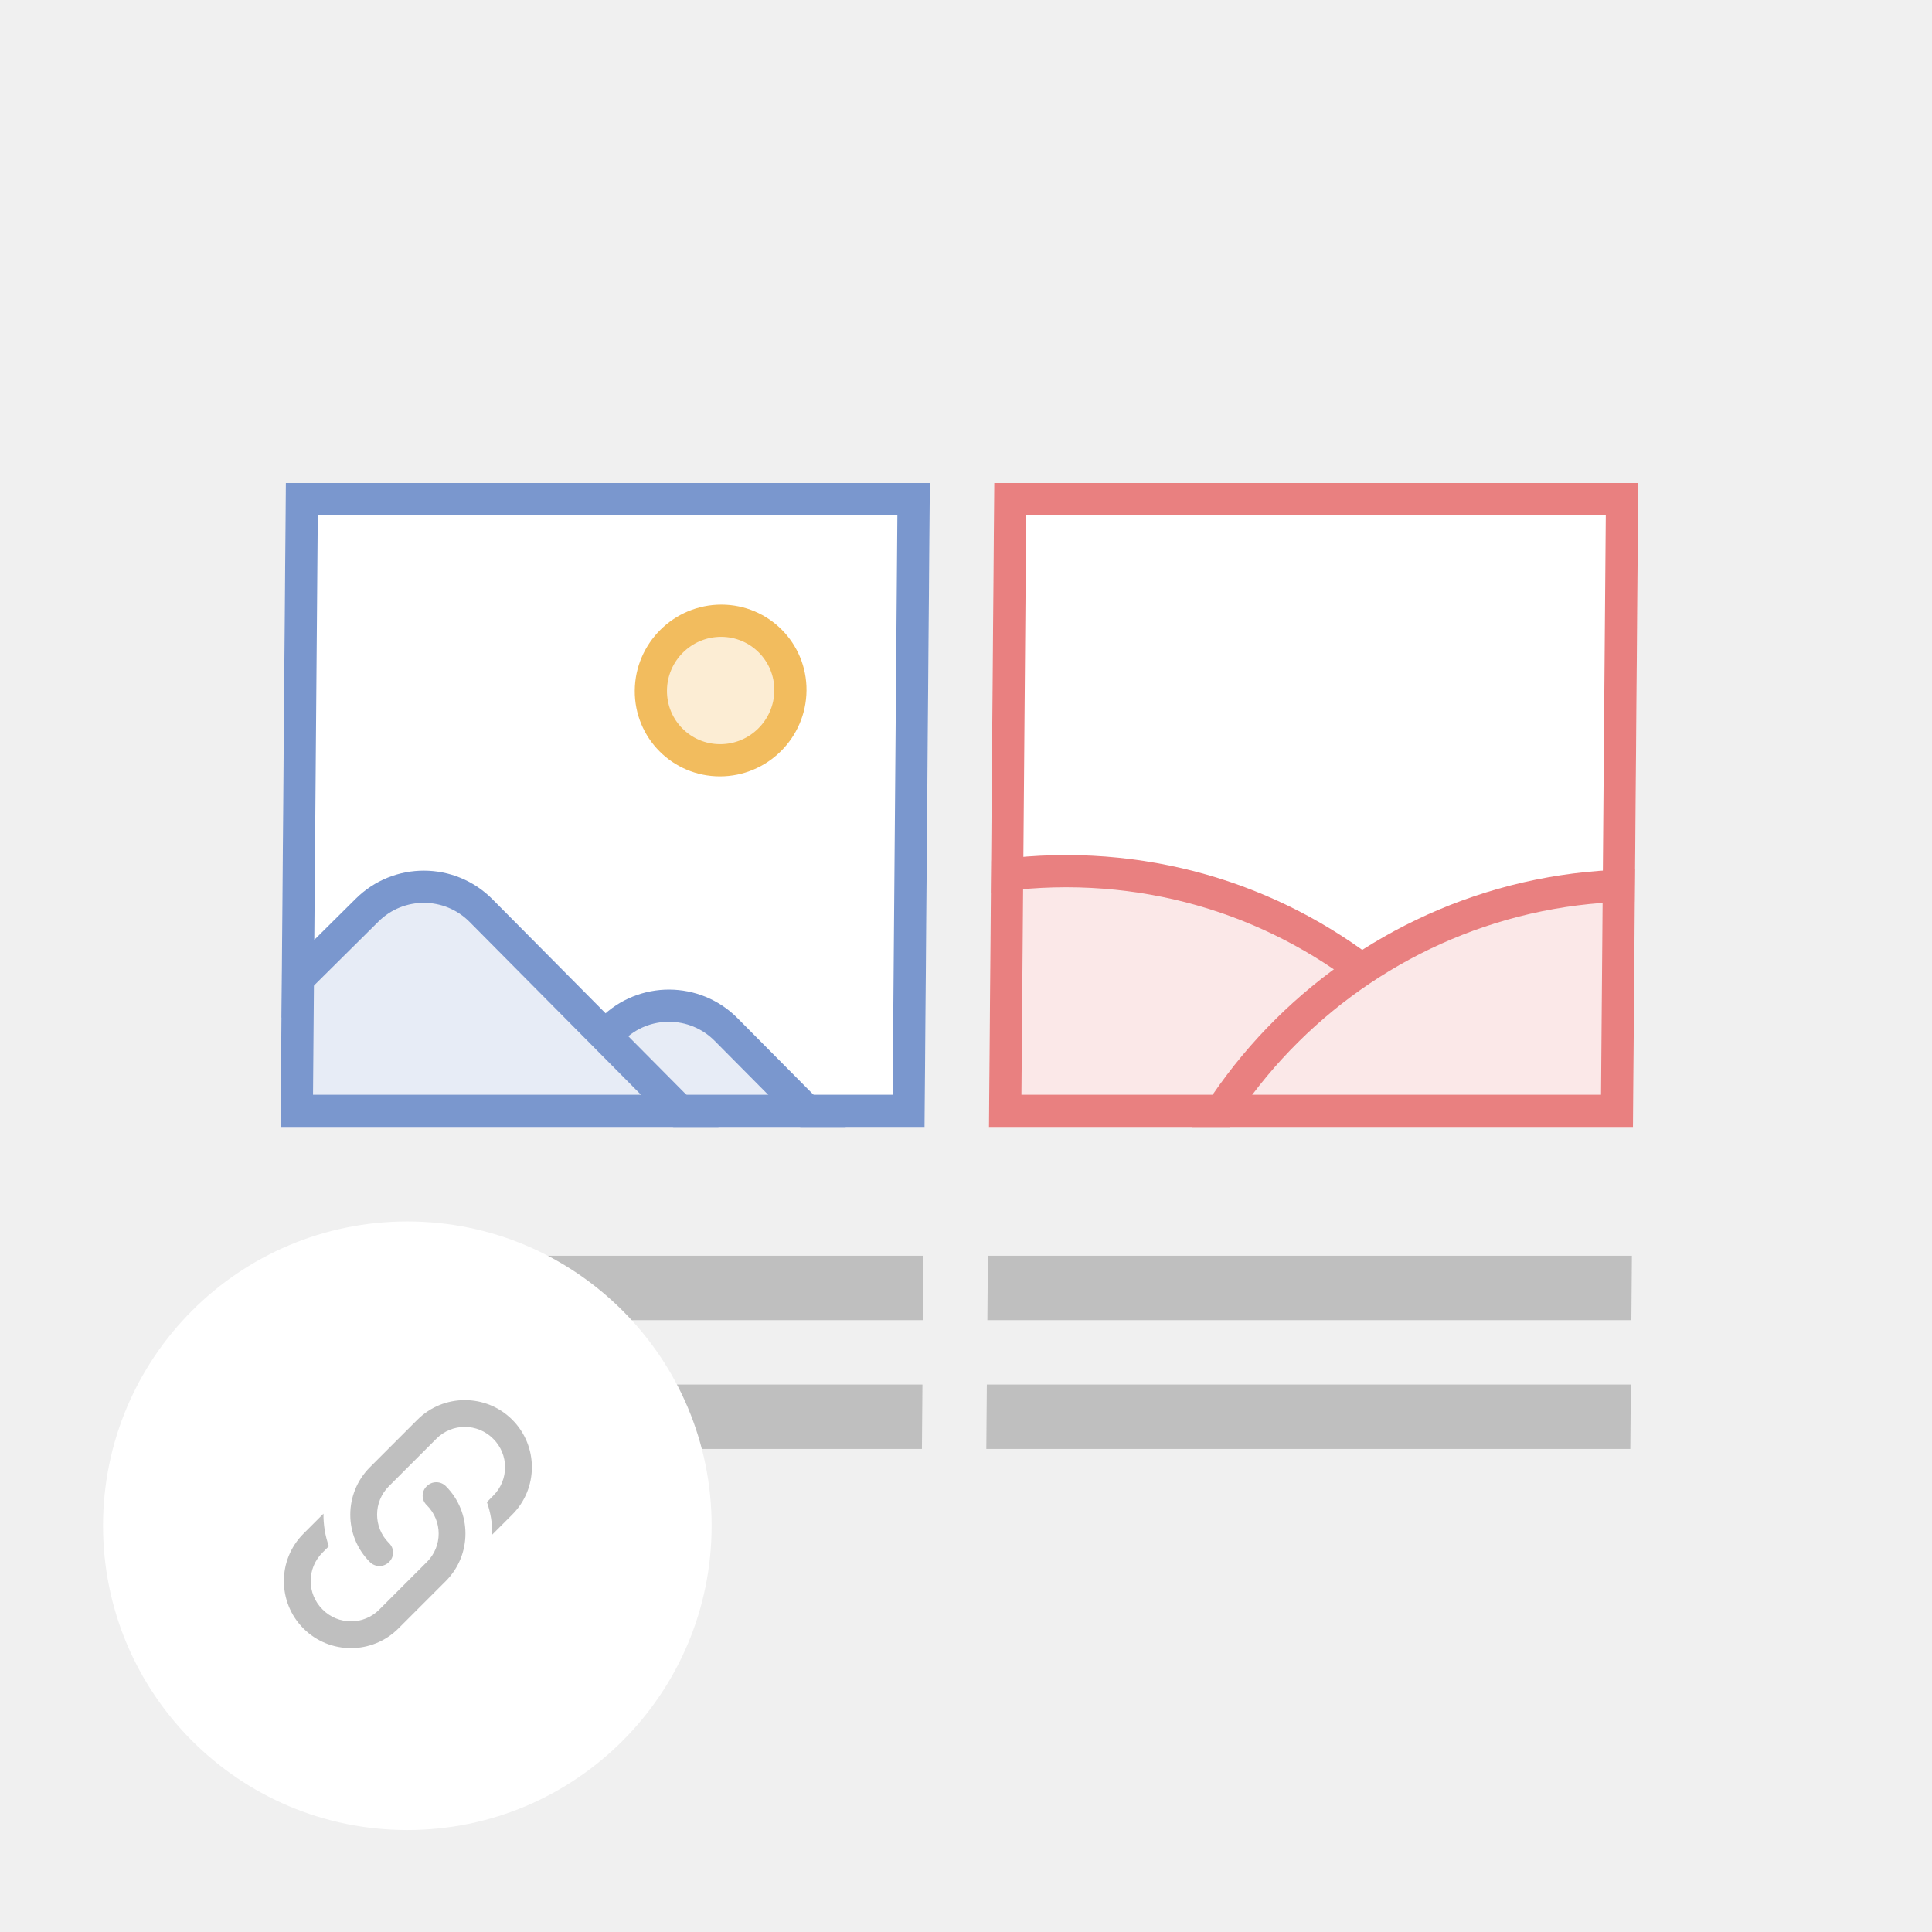
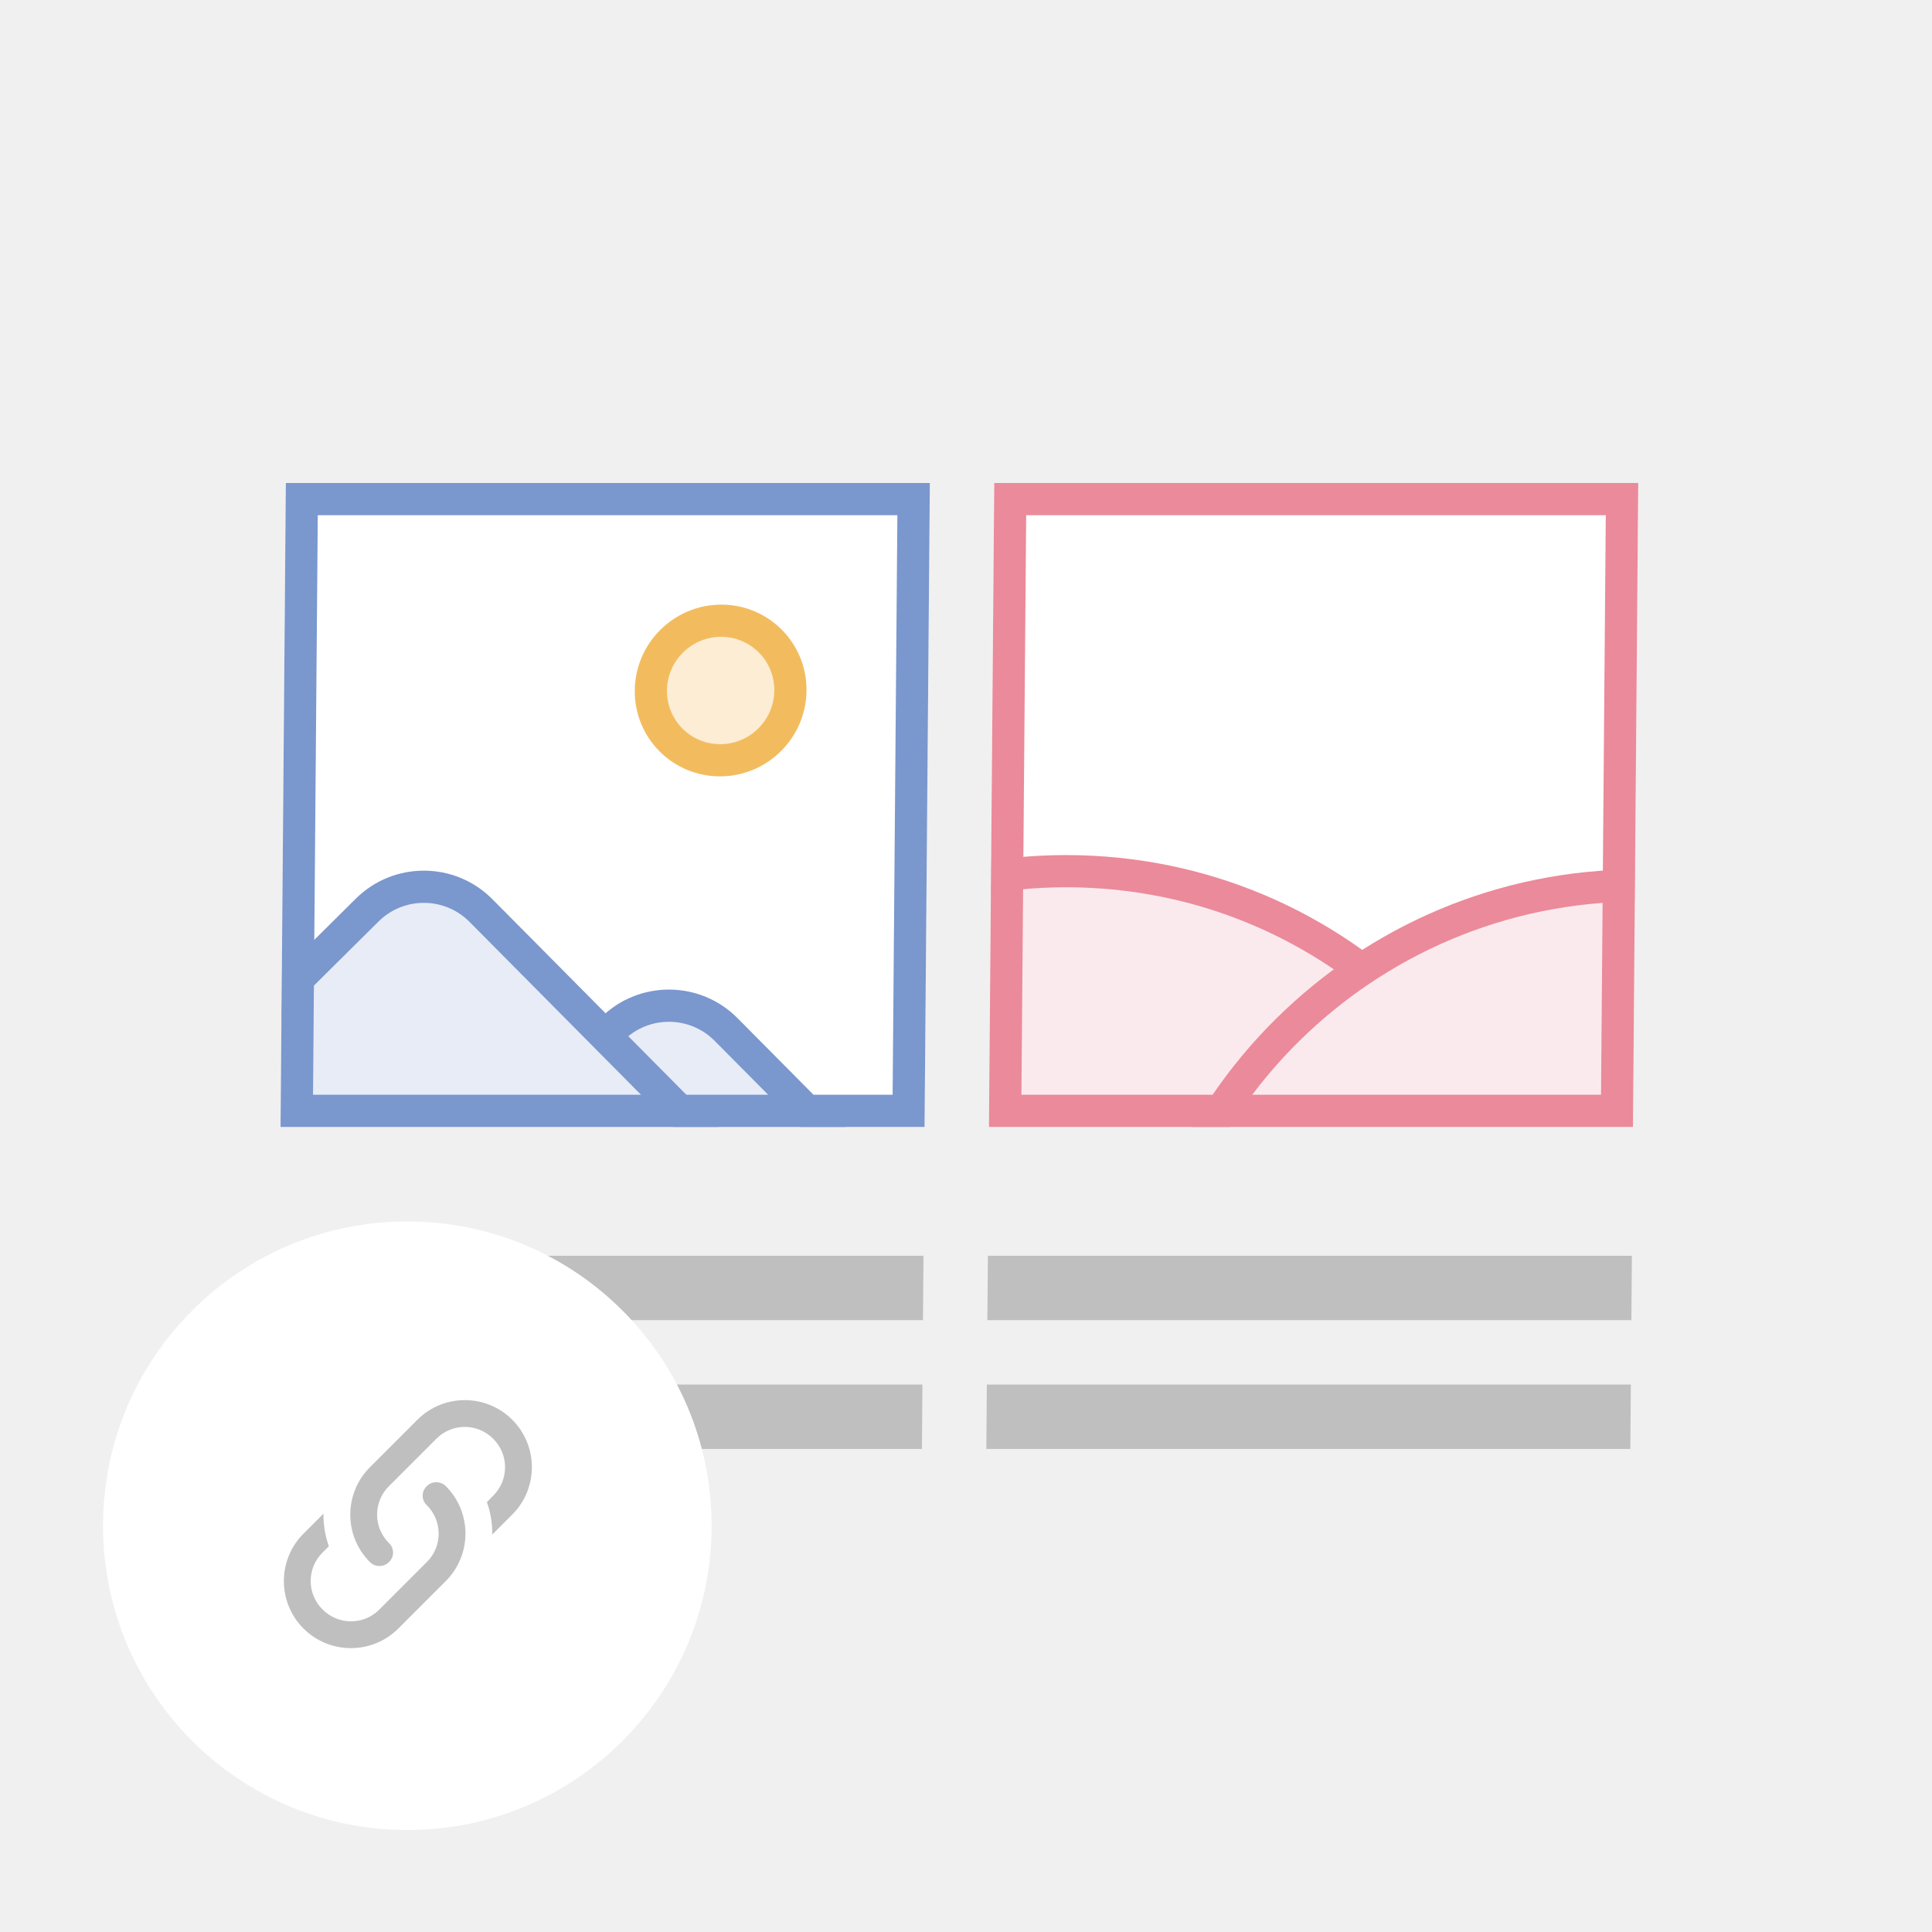
<svg xmlns="http://www.w3.org/2000/svg" width="60" height="60" viewBox="0 0 60 60" fill="none">
  <g clip-path="url(#clip0_2786_3930)">
    <g clip-path="url(#clip1_2786_3930)">
      <rect width="20" height="20" transform="matrix(1 0 -0.00820296 0.999966 30.877 14.9995)" fill="white" />
      <mask id="mask0_2786_3930" style="mask-type:alpha" maskUnits="userSpaceOnUse" x="30" y="14" width="21" height="21">
        <rect x="0.496" y="0.5" width="19" height="19" transform="matrix(1 0 -0.00820296 0.999966 30.8811 14.9995)" fill="#F8F8F8" stroke="#B8B8B8" />
      </mask>
      <g mask="url(#mask0_2786_3930)">
-         <path d="M48.374 42.443C48.304 50.942 41.358 57.831 32.859 57.831C24.36 57.831 17.527 50.942 17.596 42.443C17.666 33.944 24.612 27.055 33.111 27.055C41.611 27.055 48.444 33.944 48.374 42.443Z" fill="#FBE8E8" stroke="#E98080" />
-         <path d="M66.148 42.887C66.079 51.386 59.132 58.276 50.633 58.276C42.134 58.276 35.301 51.386 35.37 42.887C35.44 34.389 42.386 27.499 50.886 27.499C59.385 27.499 66.218 34.389 66.148 42.887Z" fill="#FBE8E8" stroke="#E98080" />
+         <path d="M48.374 42.443C48.304 50.942 41.358 57.831 32.859 57.831C24.36 57.831 17.527 50.942 17.596 42.443C17.666 33.944 24.612 27.055 33.111 27.055C41.611 27.055 48.444 33.944 48.374 42.443Z" fill="#fbeaed" stroke="#eb8a9a" />
+         <path d="M66.148 42.887C66.079 51.386 59.132 58.276 50.633 58.276C42.134 58.276 35.301 51.386 35.37 42.887C35.44 34.389 42.386 27.499 50.886 27.499C59.385 27.499 66.218 34.389 66.148 42.887Z" fill="#fbeaed" stroke="#eb8a9a" />
      </g>
-       <rect x="0.496" y="0.5" width="19" height="19" transform="matrix(1 0 -0.00820296 0.999966 30.8811 14.9995)" stroke="#E98080" />
+       <rect x="0.496" y="0.5" width="19" height="19" transform="matrix(1 0 -0.00820296 0.999966 30.8811 14.9995)" stroke="#eb8a9a" />
      <rect width="20" height="2" transform="matrix(1 0 -0.00820296 0.999966 30.6801 38.999)" fill="#BFBFBF" />
      <rect width="20" height="2" transform="matrix(1 0 -0.00820296 0.999966 30.6473 42.9985)" fill="#BFBFBF" />
    </g>
    <g clip-path="url(#clip2_2786_3930)">
      <rect width="20" height="20" transform="matrix(1 0 -0.00820296 0.999966 8.87695 14.9995)" fill="white" />
      <mask id="mask1_2786_3930" style="mask-type:alpha" maskUnits="userSpaceOnUse" x="8" y="14" width="21" height="21">
        <rect x="0.496" y="0.5" width="19" height="19" transform="matrix(1 0 -0.00820296 0.999966 8.88105 14.9995)" fill="#F8F8F8" stroke="#B8B8B8" />
      </mask>
      <g mask="url(#mask1_2786_3930)">
        <circle cx="2.667" cy="2.667" r="2.167" transform="matrix(1 0 -0.00820296 0.999966 19.7349 18.7773)" fill="#FCEDD4" stroke="#F2BC5E" />
        <rect x="13.303" y="37.621" width="10.543" height="10.449" rx="2.5" transform="rotate(-44.765 13.3034 37.6206)" fill="#E7ECF6" stroke="#7A97CE" />
        <rect x="5.692" y="33.928" width="10.543" height="15.098" rx="2.5" transform="rotate(-44.765 5.6916 33.9282)" fill="#E7ECF6" stroke="#7A97CE" />
      </g>
      <rect x="0.496" y="0.5" width="19" height="19" transform="matrix(1 0 -0.00820296 0.999966 8.88105 14.9995)" stroke="#7A97CE" />
      <rect width="20" height="2" transform="matrix(1 0 -0.00820296 0.999966 8.68005 38.999)" fill="#BFBFBF" />
      <rect width="20" height="2" transform="matrix(1 0 -0.00820296 0.999966 8.64728 42.9985)" fill="#BFBFBF" />
    </g>
    <circle cx="12.65" cy="47.383" r="9.45" fill="white" />
    <path d="M12.079 47.92C12.25 48.083 12.25 48.35 12.079 48.512C11.917 48.675 11.65 48.675 11.488 48.512C10.675 47.7 10.675 46.379 11.488 45.566L12.963 44.091C13.775 43.279 15.096 43.279 15.908 44.091C16.721 44.904 16.721 46.225 15.908 47.037L15.287 47.658C15.292 47.316 15.238 46.975 15.121 46.65L15.317 46.45C15.808 45.962 15.808 45.17 15.317 44.683C14.829 44.191 14.037 44.191 13.55 44.683L12.079 46.154C11.588 46.641 11.588 47.433 12.079 47.92ZM13.254 46.154C13.417 45.991 13.683 45.991 13.846 46.154C14.658 46.966 14.658 48.287 13.846 49.1L12.371 50.575C11.558 51.387 10.238 51.387 9.425 50.575C8.613 49.762 8.613 48.441 9.425 47.629L10.046 47.008C10.042 47.35 10.096 47.691 10.213 48.02L10.017 48.216C9.525 48.704 9.525 49.495 10.017 49.983C10.504 50.475 11.296 50.475 11.783 49.983L13.254 48.512C13.746 48.025 13.746 47.233 13.254 46.745C13.083 46.583 13.083 46.316 13.254 46.154Z" fill="#BFBFBF" />
  </g>
  <defs>
    <clipPath id="clip0_2786_3930">
      <rect width="60" height="60" fill="white" />
    </clipPath>
    <clipPath id="clip1_2786_3930">
      <rect width="20" height="30" fill="white" transform="matrix(1 0 -0.00820296 0.999966 30.877 14.9995)" />
    </clipPath>
    <clipPath id="clip2_2786_3930">
      <rect width="20" height="30" fill="white" transform="matrix(1 0 -0.00820296 0.999966 8.87695 14.9995)" />
    </clipPath>
  </defs>
</svg>
